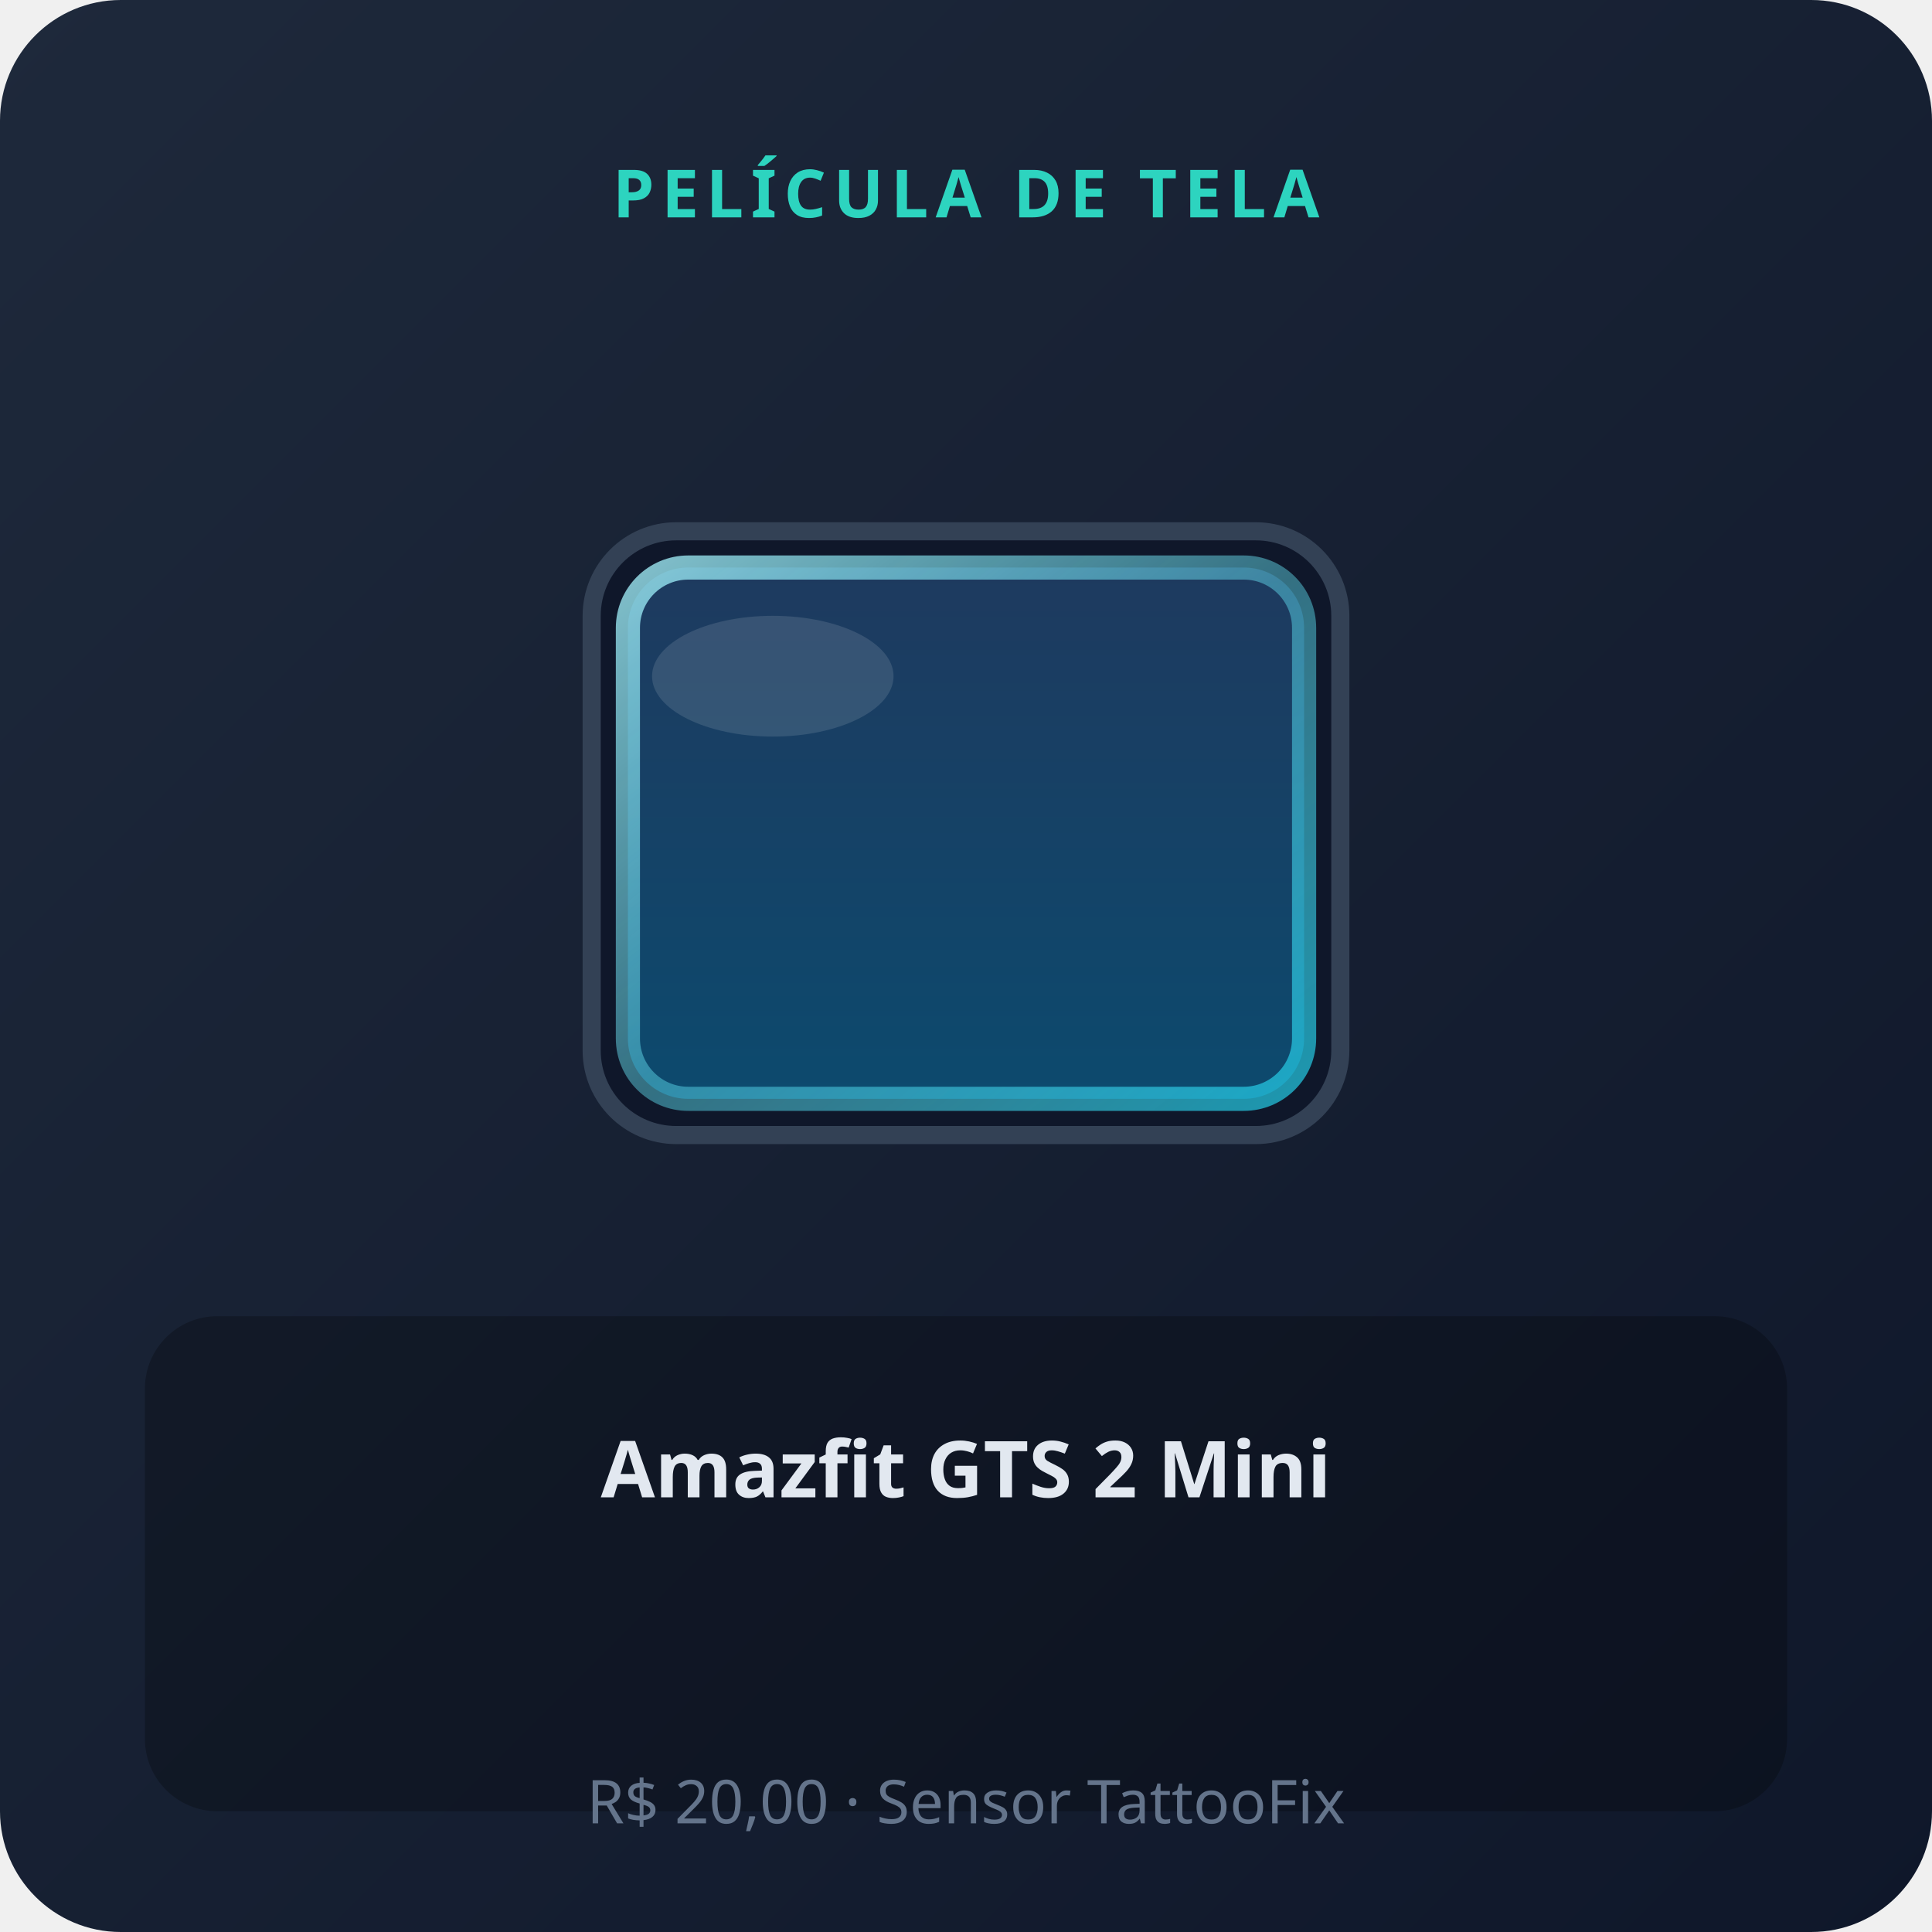
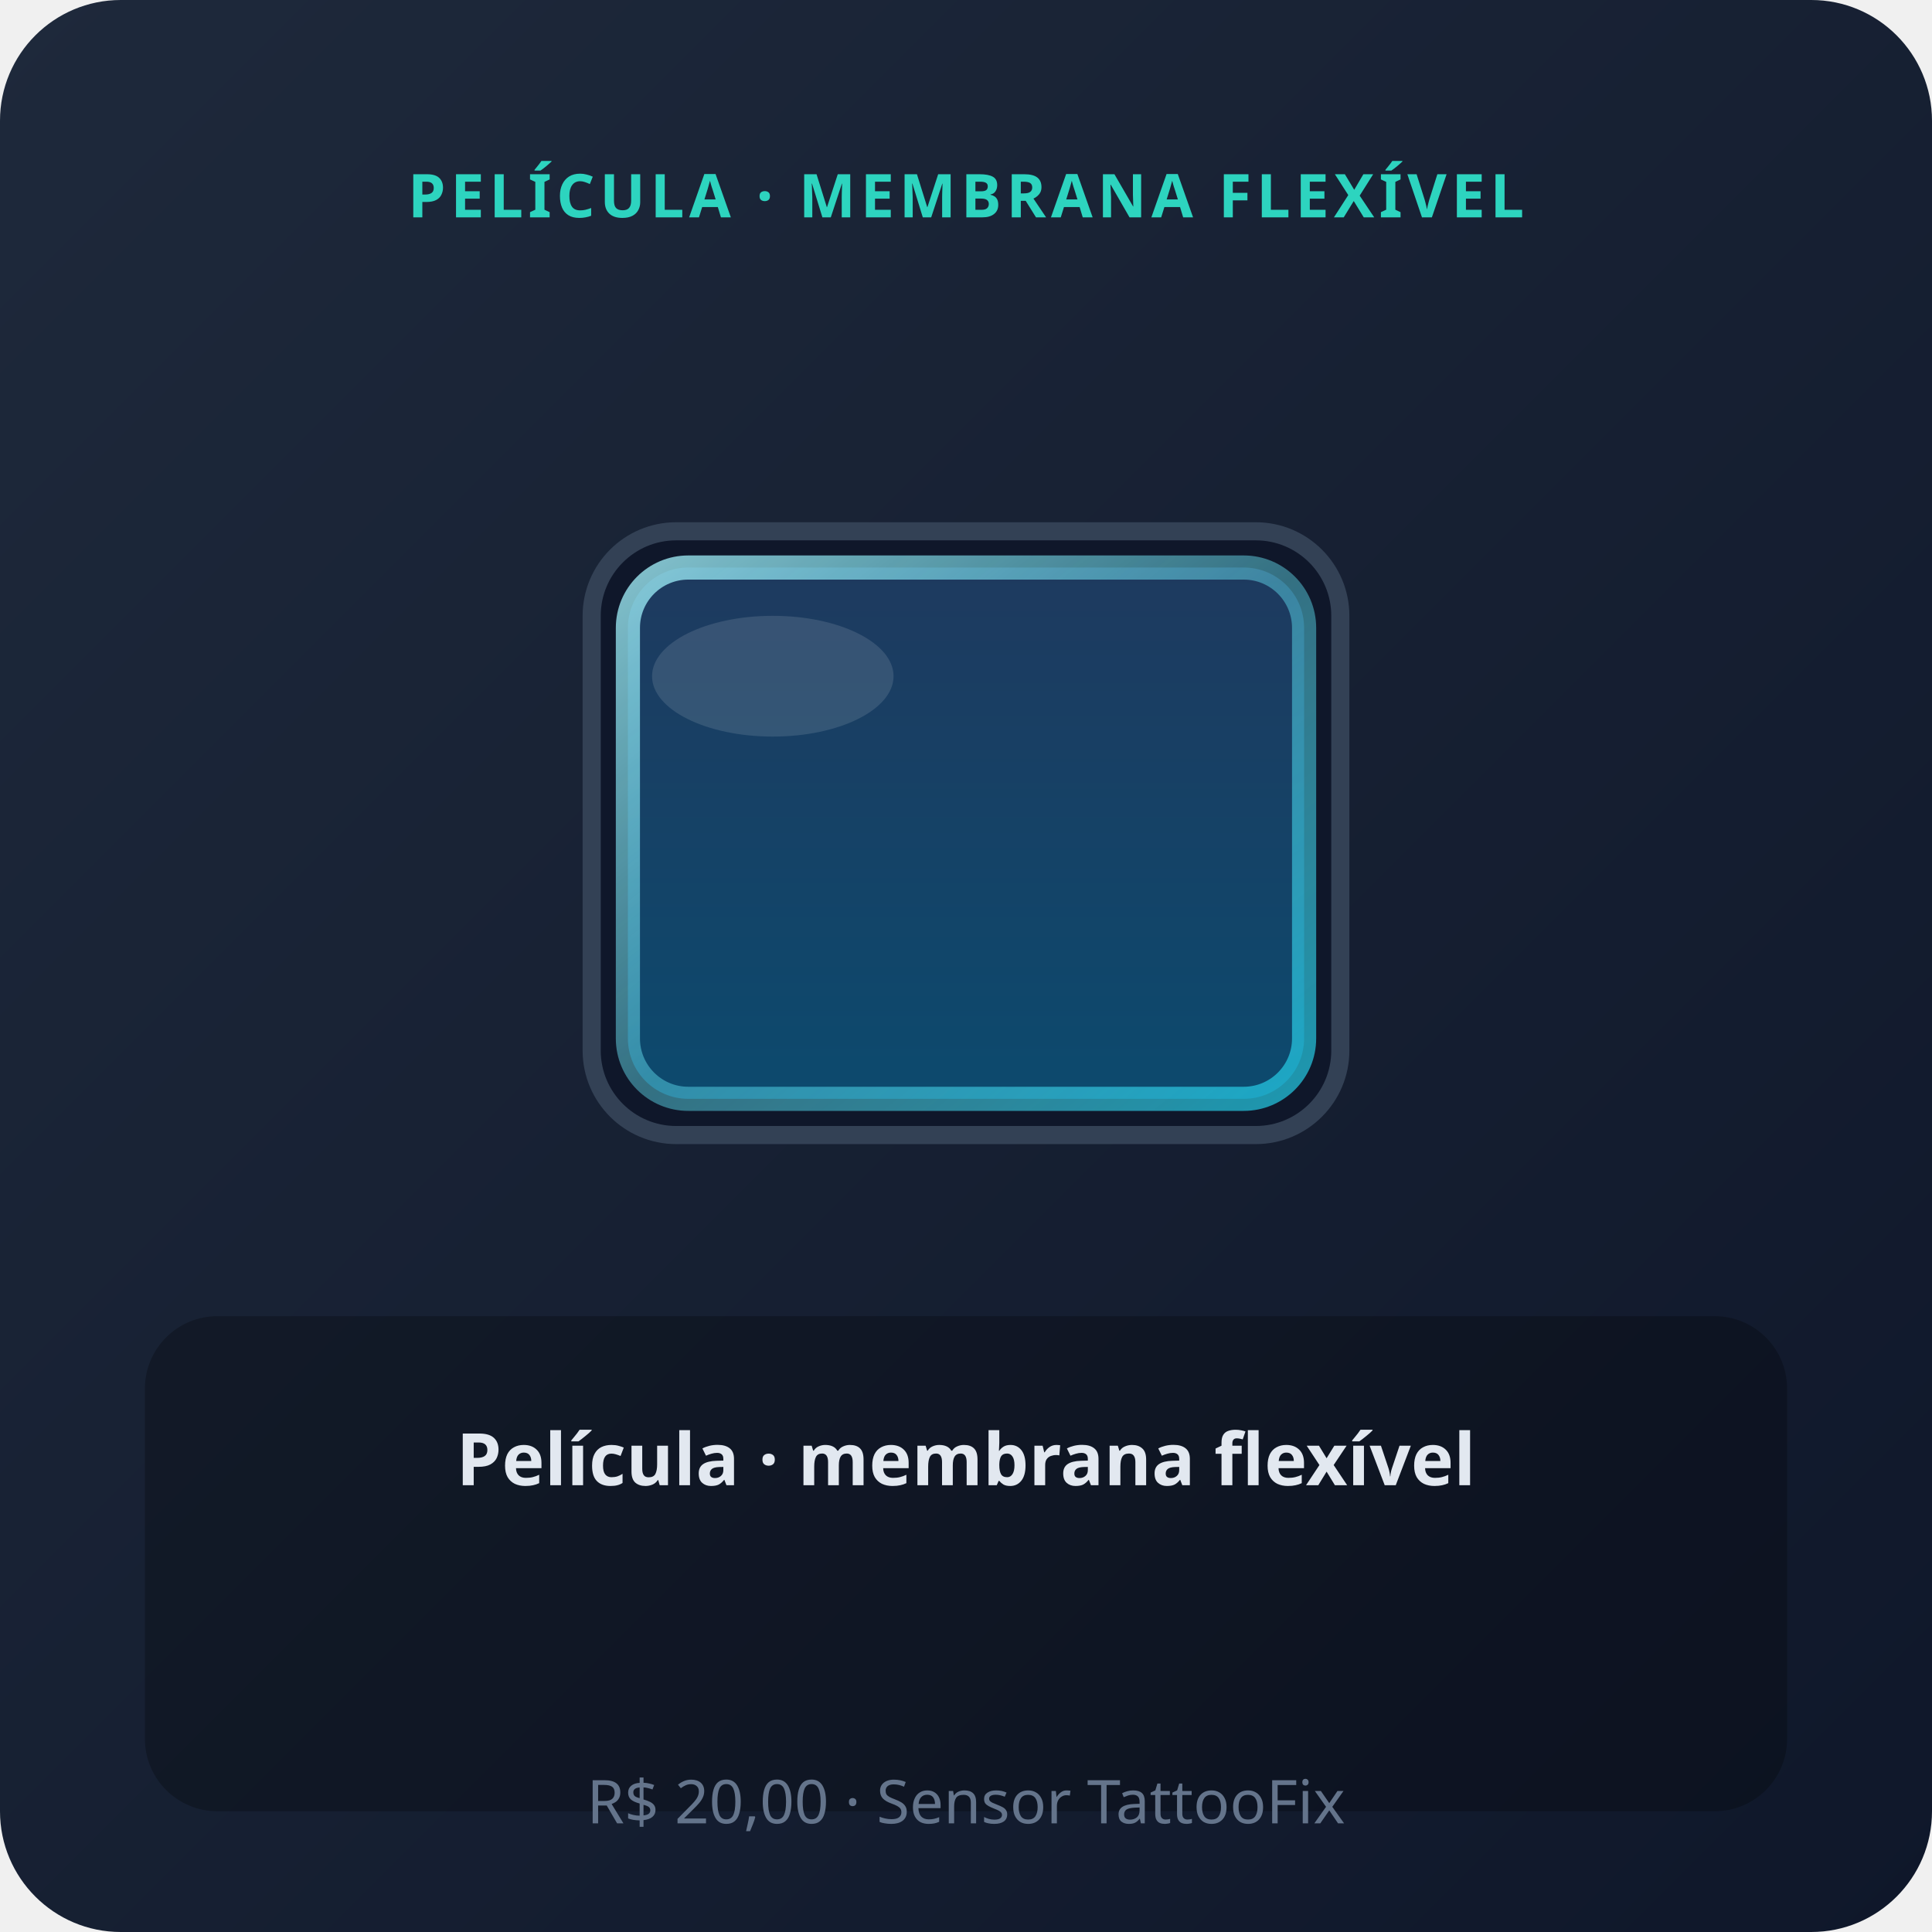
<svg xmlns="http://www.w3.org/2000/svg" viewBox="0 0 320 320" role="img" aria-label="Película de tela — Amazfit GTS 2 Mini">
  <defs>
    <linearGradient id="bgpeliculaamazfitgts2mini" x1="0%" y1="0%" x2="100%" y2="100%">
      <stop offset="0%" stop-color="#1e293b" />
      <stop offset="100%" stop-color="#0f172a" />
    </linearGradient>
    <linearGradient id="screenpeliculaamazfitgts2mini" x1="0%" y1="0%" x2="0%" y2="100%">
      <stop offset="0%" stop-color="#1e3a5f" />
      <stop offset="100%" stop-color="#0c4a6e" />
    </linearGradient>
    <linearGradient id="glasspeliculaamazfitgts2mini" x1="0%" y1="0%" x2="100%" y2="100%">
      <stop offset="0%" stop-color="#a5f3fc" stop-opacity="0.9" />
      <stop offset="50%" stop-color="#67e8f9" stop-opacity="0.5" />
      <stop offset="100%" stop-color="#22d3ee" stop-opacity="0.8" />
    </linearGradient>
  </defs>
  <rect width="320" height="320" rx="20" fill="url(#bgpeliculaamazfitgts2mini)" />
-   <text x="160" y="36" text-anchor="middle" fill="#2dd4bf" font-family="system-ui,sans-serif" font-size="11" font-weight="700" letter-spacing="1.2">PELÍCULA DE TELA</text>
+   <text x="160" y="36" text-anchor="middle" fill="#2dd4bf" font-family="system-ui,sans-serif" font-size="10" font-weight="700" letter-spacing="0.8">PELÍCULA · MEMBRANA FLEXÍVEL</text>
  <rect x="98" y="88" width="124" height="100" rx="14" fill="#0f172a" stroke="#334155" stroke-width="3" />
  <rect x="104" y="94" width="112" height="88" rx="10" fill="url(#screenpeliculaamazfitgts2mini)" />
  <rect x="104" y="94" width="112" height="88" rx="10" fill="none" stroke="url(#glasspeliculaamazfitgts2mini)" stroke-width="4" opacity="0.85" />
  <ellipse cx="128" cy="112" rx="20" ry="10" fill="#fff" opacity="0.12" />
  <rect x="24" y="218" width="272" height="82" rx="12" fill="#000" fill-opacity="0.25" />
-   <text x="160" y="248" text-anchor="middle" fill="#e2e8f0" font-family="system-ui,sans-serif" font-size="13" font-weight="600">Amazfit GTS 2 Mini</text>
+   <text x="160" y="246" text-anchor="middle" fill="#e2e8f0" font-family="system-ui,sans-serif" font-size="12" font-weight="700">Película · membrana flexível</text>
  <text x="160" y="302" text-anchor="middle" fill="#64748b" font-family="system-ui,sans-serif" font-size="10">R$ 20,00 · Sensor TattooFix</text>
</svg>
